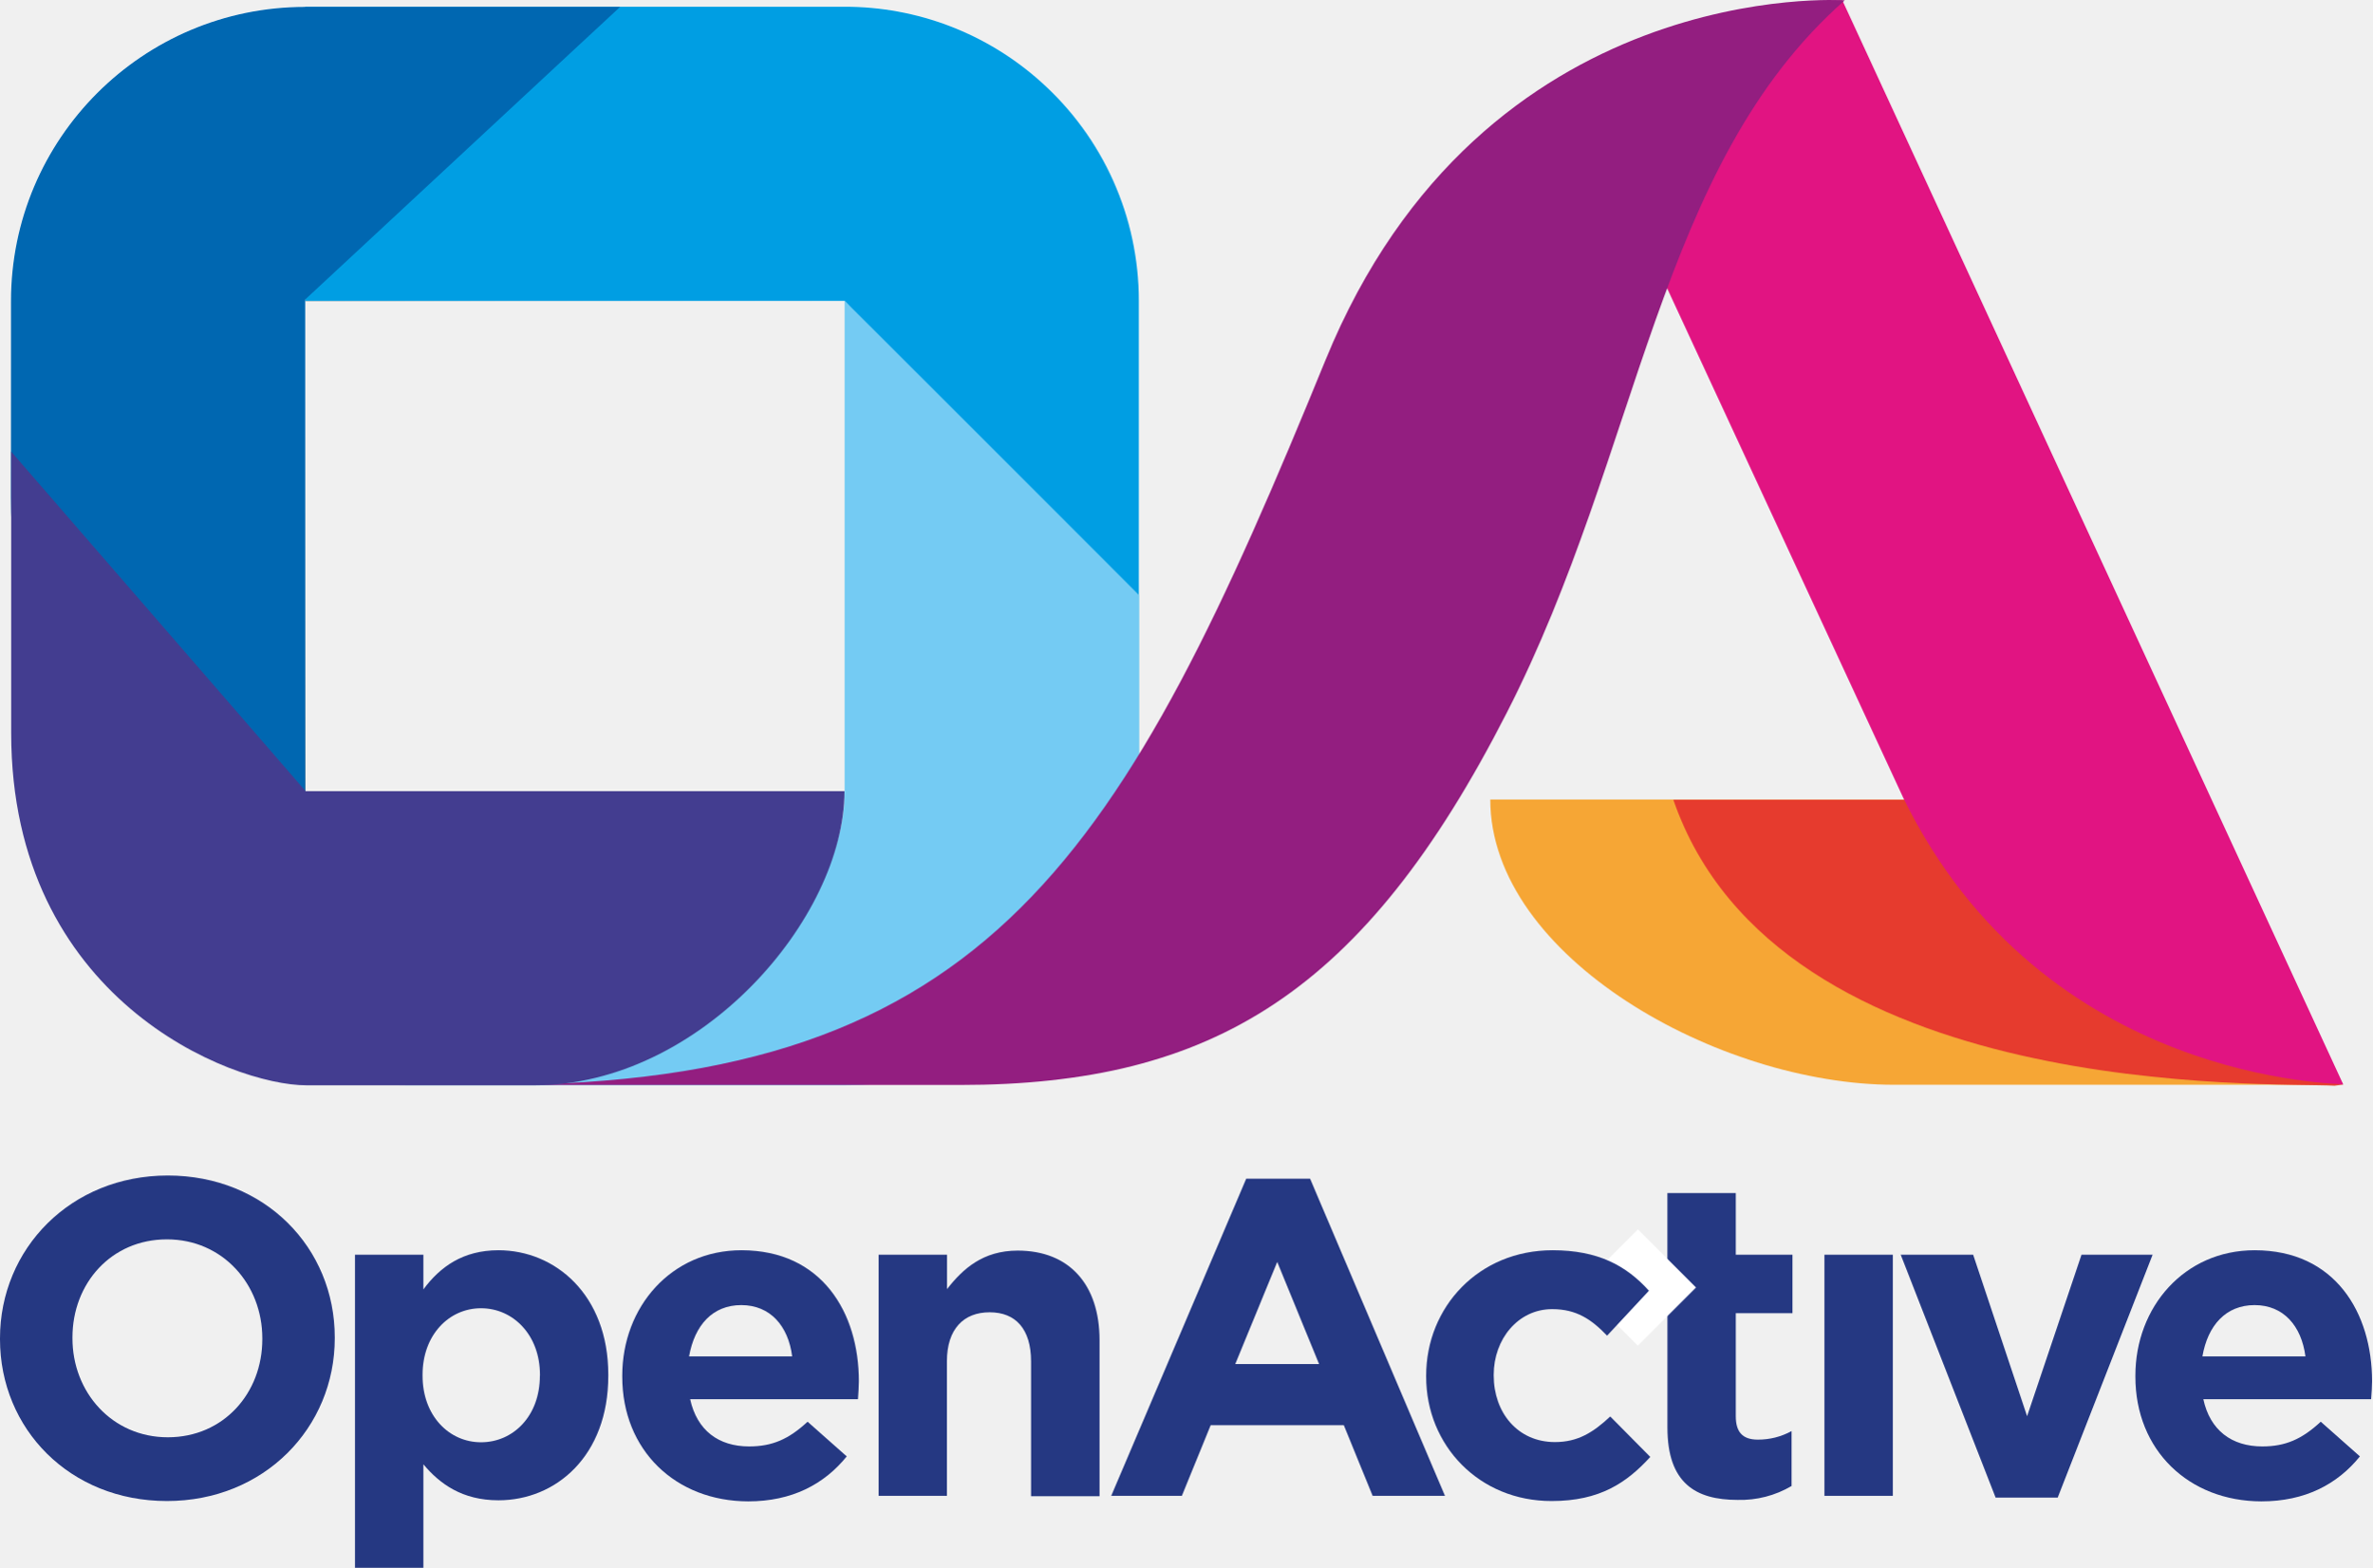
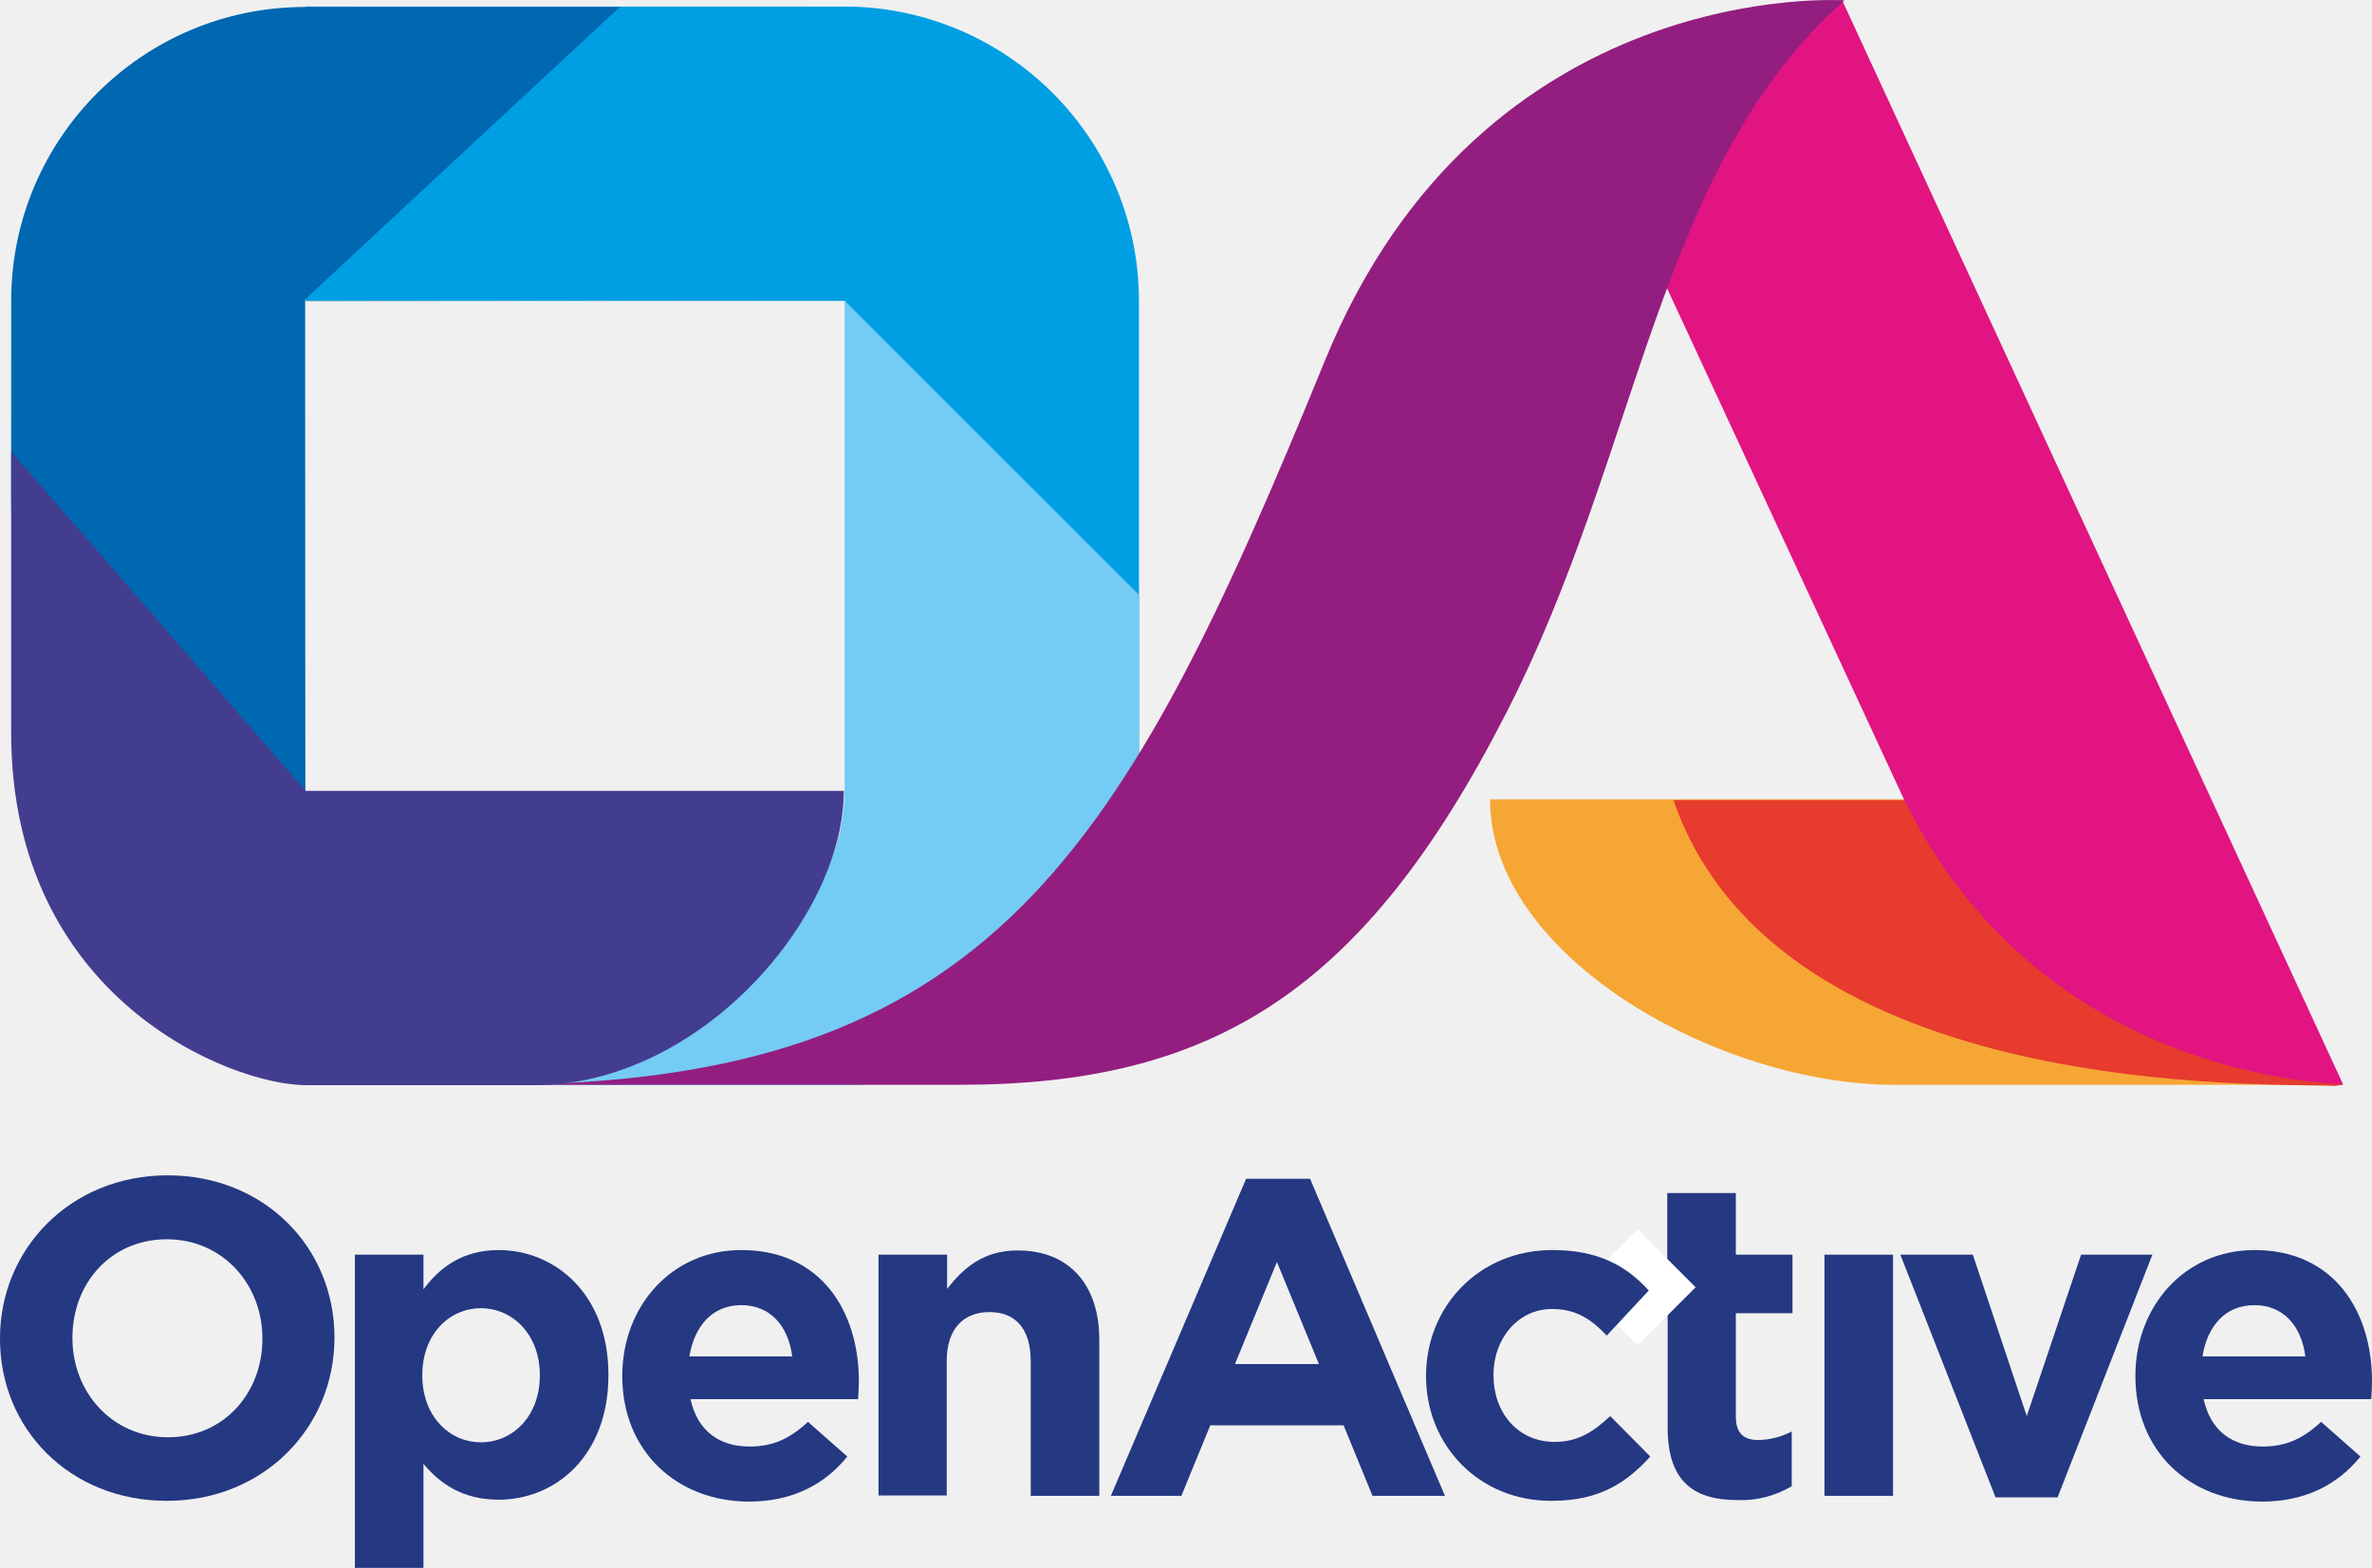
- <svg xmlns="http://www.w3.org/2000/svg" xmlns:xlink="http://www.w3.org/1999/xlink" id="Layer_1" data-name="Layer 1" role="logo" aria-label="OpenActive Stacked Logo" viewBox="0 0 615.56 406.96">
+ <svg xmlns="http://www.w3.org/2000/svg" version="1.1" id="Layer_1" x="0px" y="0px" viewBox="0 0 615.6 407" style="enable-background:new 0 0 615.6 407;" xml:space="preserve">
+   <style type="text/css">
+ 	.st0{fill:#F6A635;}
+ 	.st1{fill:#E63B2E;}
+ 	.st2{fill:url(#SVGID_1_);}
+ 	.st3{fill:url(#SVGID_2_);}
+ 	.st4{fill:#009EE3;}
+ 	.st5{fill:#0067B1;}
+ 	.st6{fill:#E11482;}
+ 	.st7{fill:#74CBF3;}
+ 	.st8{fill:#931E80;}
+ 	.st9{fill:#433D90;}
+ 	.st10{fill:#253882;}
+ 	.st11{fill:#FFFFFF;}
+ </style>
  <defs>
-     <style>
-             .logo-1{fill:#f6a635;}
-             .logo-2{fill:#e63b2e;}
-             .logo-3{fill:url(#linear-gradient);}
-             .logo-4{fill:url(#linear-gradient-2);}
-             .logo-5{fill:#009ee3;}
-             .logo-6{fill:#0067b1;}
-             .logo-7{fill:#e11482;}
-             .logo-8{fill:#74cbf3;}
-             .logo-9{fill:#931e80;}
-             .logo-10{fill:#433d90;}
-             .logo-11{fill:#253882;}
-             .logo-12{fill:#fff;}
-         </style>
-     <linearGradient id="linear-gradient" x1="453.64" y1="260.48" x2="669.98" y2="260.48" gradientUnits="userSpaceOnUse">
-       <stop offset="0" stop-color="#525252" />
-       <stop offset="0.07" stop-color="#787878" />
-       <stop offset="0.15" stop-color="#9c9c9c" />
-       <stop offset="0.24" stop-color="#bbb" />
-       <stop offset="0.33" stop-color="#d4d4d4" />
-       <stop offset="0.44" stop-color="#e7e7e7" />
-       <stop offset="0.56" stop-color="#f5f5f5" />
-       <stop offset="0.71" stop-color="#fdfdfd" />
-       <stop offset="1" stop-color="#fff" />
-     </linearGradient>
-     <linearGradient id="linear-gradient-2" x1="453.64" y1="387.74" x2="453.64" y2="184.13" xlink:href="#linear-gradient" />
-   </defs>
-   <path class="logo-1" d="M761.18,389.91h160c45.38,0-8.77,24.21-8.77-16.7v12.35l18.57,18,13.16,7c9.64-2-2.16,14.75,6.61,26.07,5.57,7.18,26.67,25.55,27.75,27.32H866C820.61,464,761.18,430.82,761.18,389.91Z" transform="translate(-374.44 -182.38)" />
-   <path class="logo-2" d="M946.7,403.69l5,8.35c9.64-2,6,13.44,14.76,24.78,5.56,7.2,14.92,25.31,16,27.08l-2.19.29c-15.7-.91-144.38,4.62-171.58-74.21H936.91" transform="translate(-374.44 -182.38)" />
-   <path class="logo-3" d="M644.53,203.59a76.05,76.05,0,0,0-50.91-19.46h-140v76.35h140A76.36,76.36,0,0,1,670,336.84V260.48A76.16,76.16,0,0,0,644.53,203.59Z" transform="translate(-374.44 -182.38)" />
-   <path class="logo-4" d="M453.64,387.74V260.48A76.36,76.36,0,0,1,530,184.13H453.64a76.38,76.38,0,0,0-76.35,76.35v50.91A76.36,76.36,0,0,0,453.64,387.74Z" transform="translate(-374.44 -182.38)" />
-   <path class="logo-5" d="M644.53,203.59a76.05,76.05,0,0,0-50.91-19.46h-140v76.35h140c.34.34,76.36,82.78,76.36,125V260.48A76.16,76.16,0,0,0,644.53,203.59Z" transform="translate(-374.44 -182.38)" />
-   <path class="logo-6" d="M453.64,387.74V260.11c-.27.27,81.74-76,81.72-75.94s.06,0,0,0H453.64a76.38,76.38,0,0,0-76.35,76.35v50.91C377.29,353.55,394.33,387.74,453.64,387.74Z" transform="translate(-374.44 -182.38)" />
-   <path class="logo-7" d="M852.53,182.44l130,281.44h0c.15-.39-77.69.38-114.21-74.48l-62.08-134c-15.71-34,9-72.94,46.31-72.94Z" transform="translate(-374.44 -182.38)" />
-   <path class="logo-8" d="M593.62,260.48V387.41c0,49.47-73.89,76.68-116.06,76.68H593.62A76.38,76.38,0,0,0,670,387.74v-50.9C670.05,336.84,593.62,260.38,593.62,260.48Z" transform="translate(-374.44 -182.38)" />
-   <path class="logo-9" d="M853.16,182.47s-93.91-6.64-134.75,93.39C666,404.18,631.73,464,502.62,464h121c65.61,0,104.8-24.09,141.8-96.53C800.24,299.34,804.4,225.36,853.16,182.47Z" transform="translate(-374.44 -182.38)" />
-   <path class="logo-8" d="M568.84,212.62" transform="translate(-374.44 -182.38)" />
-   <path class="logo-2" d="M881.73,359.64" transform="translate(-374.44 -182.38)" />
-   <path class="logo-2" d="M662,374.44" transform="translate(-374.44 -182.38)" />
-   <path class="logo-8" d="M626.45,271.25" transform="translate(-374.44 -182.38)" />
-   <path class="logo-10" d="M377.34,372.63c0,69,57,91.46,76.65,91.46h59.24c42.84,0,80.35-43.26,80.35-76.35H453.73c.27.27-76.39-88.14-76.39-88.14" transform="translate(-374.44 -182.38)" />
-   <path class="logo-11" d="M867.69,508.07h18.8l14,41.92,14.12-41.92h18.45l-24.63,63.05H892.32Z" transform="translate(-374.44 -182.38)" />
-   <path class="logo-11" d="M847.89,508.07h17.75v62.59H847.89Z" transform="translate(-374.44 -182.38)" />
-   <path class="logo-11" d="M374.44,530v-.23c0-23.23,18.33-42.26,43.55-42.26s43.32,18.79,43.32,42v.23c0,23.24-18.33,42.27-43.55,42.27S374.44,553.26,374.44,530Zm68.07,0v-.23c0-14-10.27-25.68-24.75-25.68s-24.52,11.44-24.52,25.45v.23c0,14,10.28,25.69,24.75,25.69S442.51,544,442.51,530Z" transform="translate(-374.44 -182.38)" />
-   <path class="logo-11" d="M466.56,508.07h17.75v9c4.32-5.84,10.27-10.16,19.49-10.16,14.6,0,28.49,11.44,28.49,32.34v.23c0,20.9-13.66,32.34-28.49,32.34-9.45,0-15.29-4.32-19.49-9.34v26.86H466.56Zm48,31.41v-.23c0-10.39-7-17.28-15.29-17.28s-15.18,6.89-15.18,17.28v.23c0,10.39,6.89,17.28,15.18,17.28S514.54,550,514.54,539.48Z" transform="translate(-374.44 -182.38)" />
-   <path class="logo-11" d="M535.91,539.72v-.24c0-17.86,12.72-32.57,30.94-32.57,20.9,0,30.47,16.23,30.47,34,0,1.4-.12,3-.23,4.67H553.54c1.75,8.06,7.35,12.26,15.29,12.26,6,0,10.28-1.87,15.18-6.42l10.16,9c-5.84,7.24-14.24,11.68-25.57,11.68C549.8,572.06,535.91,558.86,535.91,539.72ZM580,534.46c-1-7.94-5.72-13.31-13.19-13.31s-12.14,5.26-13.55,13.31Z" transform="translate(-374.44 -182.38)" />
-   <path class="logo-11" d="M602.45,508.07H620.2V517c4.09-5.26,9.34-10,18.33-10,13.43,0,21.25,8.87,21.25,23.23v40.52H642V535.75c0-8.41-4-12.73-10.74-12.73s-11.09,4.32-11.09,12.73v34.91H602.45Z" transform="translate(-374.44 -182.38)" />
-   <path class="logo-11" d="M697.84,488.34h16.58l35,82.32H730.65l-7.48-18.34H688.62l-7.48,18.34H662.81Zm18.91,48.11-10.86-26.51L695,536.45Z" transform="translate(-374.44 -182.38)" />
-   <path class="logo-11" d="M807.14,508.07v-16h17.75v16H839.6v15.18H824.89V550c0,4.09,1.75,6.07,5.72,6.07a18.08,18.08,0,0,0,8.76-2.22v14.25a26.17,26.17,0,0,1-14,3.62c-10.86,0-18.22-4.32-18.22-18.8V523.25" transform="translate(-374.44 -182.38)" />
-   <path class="logo-11" d="M928.59,539.72v-.24c0-17.86,12.72-32.57,30.94-32.57,20.89,0,30.47,16.23,30.47,34,0,1.4-.12,3-.24,4.67H946.22c1.75,8.06,7.35,12.26,15.29,12.26,6,0,10.28-1.87,15.18-6.42l10.16,9c-5.84,7.24-14.25,11.68-25.57,11.68C942.48,572.06,928.59,558.86,928.59,539.72Zm44.13-5.26c-1.05-7.94-5.72-13.31-13.19-13.31s-12.15,5.26-13.55,13.31Z" transform="translate(-374.44 -182.38)" />
-   <rect class="logo-12" x="788.81" y="505.91" width="21.34" height="21.34" transform="translate(225 -596.39) rotate(45)" />
-   <path class="logo-11" d="M744.54,539.72v-.24c0-17.86,13.66-32.57,32.81-32.57,11.79,0,19.14,4,25,10.51l-10.86,11.67c-4-4.2-7.94-6.89-14.24-6.89-8.87,0-15.18,7.82-15.18,17v.23c0,9.58,6.19,17.28,15.88,17.28,6,0,10-2.57,14.36-6.65l10.39,10.5c-6.07,6.66-13.07,11.45-25.57,11.45C758.32,572.06,744.54,557.58,744.54,539.72Z" transform="translate(-374.44 -182.38)" />
+ 	
+ 	</defs>
+   <path class="st0" d="M386.7,207.5h160c45.4,0-8.8,24.2-8.8-16.7v12.4l18.6,18l13.2,7c9.6-2-2.2,14.8,6.6,26.1  c5.6,7.2,26.7,25.5,27.8,27.3H491.6C446.2,281.6,386.7,248.4,386.7,207.5z" />
+   <path class="st1" d="M572.3,221.3l5,8.4c9.6-2,6,13.4,14.8,24.8c5.6,7.2,14.9,25.3,16,27.1l-2.2,0.3c-15.7-0.9-144.4,4.6-171.6-74.2  h128.2" />
+   <linearGradient id="SVGID_1_" gradientUnits="userSpaceOnUse" x1="453.62" y1="146.795" x2="670" y2="146.795" gradientTransform="matrix(1 0 0 -1 -374.44 224.9)">
+     <stop offset="0" style="stop-color:#525252" />
+     <stop offset="7.000000e-02" style="stop-color:#787878" />
+     <stop offset="0.15" style="stop-color:#9C9C9C" />
+     <stop offset="0.24" style="stop-color:#BBBBBB" />
+     <stop offset="0.33" style="stop-color:#D4D4D4" />
+     <stop offset="0.44" style="stop-color:#E7E7E7" />
+     <stop offset="0.56" style="stop-color:#F5F5F5" />
+     <stop offset="0.71" style="stop-color:#FDFDFD" />
+     <stop offset="1" style="stop-color:#FFFFFF" />
+   </linearGradient>
+   <path class="st2" d="M270.1,21.2C256.1,8.7,238,1.7,219.2,1.7h-140v76.4h140c42.2,0,76.4,34.2,76.4,76.3c0,0,0,0,0,0V78.1  C295.6,56.4,286.3,35.7,270.1,21.2z" />
+   <linearGradient id="SVGID_2_" gradientUnits="userSpaceOnUse" x1="453.645" y1="19.54" x2="453.645" y2="223.15" gradientTransform="matrix(1 0 0 -1 -374.44 224.9)">
+     <stop offset="0" style="stop-color:#525252" />
+     <stop offset="7.000000e-02" style="stop-color:#787878" />
+     <stop offset="0.15" style="stop-color:#9C9C9C" />
+     <stop offset="0.24" style="stop-color:#BBBBBB" />
+     <stop offset="0.33" style="stop-color:#D4D4D4" />
+     <stop offset="0.44" style="stop-color:#E7E7E7" />
+     <stop offset="0.56" style="stop-color:#F5F5F5" />
+     <stop offset="0.71" style="stop-color:#FDFDFD" />
+     <stop offset="1" style="stop-color:#FFFFFF" />
+   </linearGradient>
+   <path class="st3" d="M79.2,205.4V78.1c0-42.2,34.2-76.4,76.4-76.4H79.2C37,1.8,2.9,35.9,2.9,78.1V129C2.9,171.2,37,205.4,79.2,205.4  z" />
+   <path class="st4" d="M270.1,21.2C256.1,8.7,238,1.7,219.2,1.7h-140v76.4h140c0.3,0.3,76.4,82.8,76.4,125v-125  C295.6,56.4,286.3,35.7,270.1,21.2z" />
+   <path class="st5" d="M79.2,205.4V77.7c-0.3,0.3,81.7-76,81.7-75.9s0.1,0,0,0H79.2C37,1.8,2.9,36,2.9,78.1V129  C2.9,171.2,19.9,205.4,79.2,205.4z" />
+   <path class="st6" d="M478.1,0.1l130,281.4l0,0c0.2-0.4-77.7,0.4-114.2-74.5L431.8,73C416.1,39,440.8,0.1,478.1,0.1L478.1,0.1z" />
+   <path class="st7" d="M219.2,78.1V205c0,49.5-73.9,76.7-116.1,76.7h116.1c42.2,0,76.4-34.2,76.4-76.4v-50.9  C295.6,154.5,219.2,78,219.2,78.1z" />
+   <path class="st8" d="M478.7,0.1c0,0-93.9-6.6-134.8,93.4c-52.4,128.3-86.7,188.1-215.8,188.1h121c65.6,0,104.8-24.1,141.8-96.5  C425.8,117,430,43,478.7,0.1z" />
+   <path class="st7" d="M194.4,30.2" />
+   <path class="st1" d="M507.3,177.3" />
+   <path class="st1" d="M287.6,192.1" />
+   <path class="st7" d="M252,88.9" />
+   <path class="st9" d="M2.9,190.2c0,69,57,91.5,76.6,91.5h59.2c42.8,0,80.3-43.3,80.3-76.4H79.3c0.3,0.3-76.4-88.1-76.4-88.1" />
+   <path class="st10" d="M493.2,325.7H512l14,41.9l14.1-41.9h18.5l-24.6,63h-16.1L493.2,325.7z" />
+   <path class="st10" d="M473.5,325.7h17.8v62.6h-17.8V325.7z" />
+   <path class="st10" d="M0,347.6v-0.2c0-23.2,18.3-42.3,43.5-42.3s43.3,18.8,43.3,42v0.2c0,23.2-18.3,42.3-43.5,42.3S0,370.9,0,347.6z   M68.1,347.6v-0.2c0-14-10.3-25.7-24.8-25.7s-24.5,11.4-24.5,25.5v0.2c0,14,10.3,25.7,24.8,25.7S68.1,361.6,68.1,347.6z" />
+   <path class="st10" d="M92.1,325.7h17.8v9c4.3-5.8,10.3-10.2,19.5-10.2c14.6,0,28.5,11.4,28.5,32.3v0.2c0,20.9-13.7,32.3-28.5,32.3  c-9.5,0-15.3-4.3-19.5-9.3V407H92.1V325.7z M140.1,357.1v-0.2c0-10.4-7-17.3-15.3-17.3s-15.2,6.9-15.2,17.3v0.2  c0,10.4,6.9,17.3,15.2,17.3S140.1,367.6,140.1,357.1L140.1,357.1z" />
+   <path class="st10" d="M161.5,357.3v-0.2c0-17.9,12.7-32.6,30.9-32.6c20.9,0,30.5,16.2,30.5,34c0,1.4-0.1,3-0.2,4.7h-43.5  c1.8,8.1,7.3,12.3,15.3,12.3c6,0,10.3-1.9,15.2-6.4l10.2,9c-5.8,7.2-14.2,11.7-25.6,11.7C175.4,389.7,161.5,376.5,161.5,357.3z   M205.6,352.1c-1-7.9-5.7-13.3-13.2-13.3s-12.1,5.3-13.5,13.3H205.6z" />
+   <path class="st10" d="M228,325.7h17.8v8.9c4.1-5.3,9.3-10,18.3-10c13.4,0,21.2,8.9,21.2,23.2v40.5h-17.8v-35c0-8.4-4-12.7-10.7-12.7  s-11.1,4.3-11.1,12.7v34.9H228V325.7z" />
+   <path class="st10" d="M323.4,306H340l35,82.3h-18.8l-7.5-18.3h-34.6l-7.5,18.3h-18.3L323.4,306z M342.3,354.1l-10.9-26.5l-10.9,26.5  H342.3z" />
+   <path class="st10" d="M432.7,325.7v-16h17.8v16h14.7v15.2h-14.7v26.8c0,4.1,1.8,6.1,5.7,6.1c3.1,0,6.1-0.8,8.8-2.2v14.2  c-4.2,2.5-9.1,3.8-14,3.6c-10.9,0-18.2-4.3-18.2-18.8v-29.7" />
+   <path class="st10" d="M554.2,357.3v-0.2c0-17.9,12.7-32.6,30.9-32.6c20.9,0,30.5,16.2,30.5,34c0,1.4-0.1,3-0.2,4.7h-43.5  c1.8,8.1,7.3,12.3,15.3,12.3c6,0,10.3-1.9,15.2-6.4l10.2,9c-5.8,7.2-14.2,11.7-25.6,11.7C568,389.7,554.2,376.5,554.2,357.3z   M598.3,352.1c-1-7.9-5.7-13.3-13.2-13.3s-12.2,5.3-13.5,13.3H598.3z" />
+   <rect x="414.4" y="323.5" transform="matrix(0.7071 -0.7071 0.7071 0.7071 -111.8271 398.4354)" class="st11" width="21.3" height="21.3" />
+   <path class="st10" d="M370.1,357.3v-0.2c0-17.9,13.7-32.6,32.8-32.6c11.8,0,19.1,4,25,10.5L417,346.7c-4-4.2-7.9-6.9-14.2-6.9  c-8.9,0-15.2,7.8-15.2,17v0.2c0,9.6,6.2,17.3,15.9,17.3c6,0,10-2.6,14.4-6.7l10.4,10.5c-6.1,6.7-13.1,11.5-25.6,11.5  C383.9,389.7,370.1,375.2,370.1,357.3z" />
</svg>
